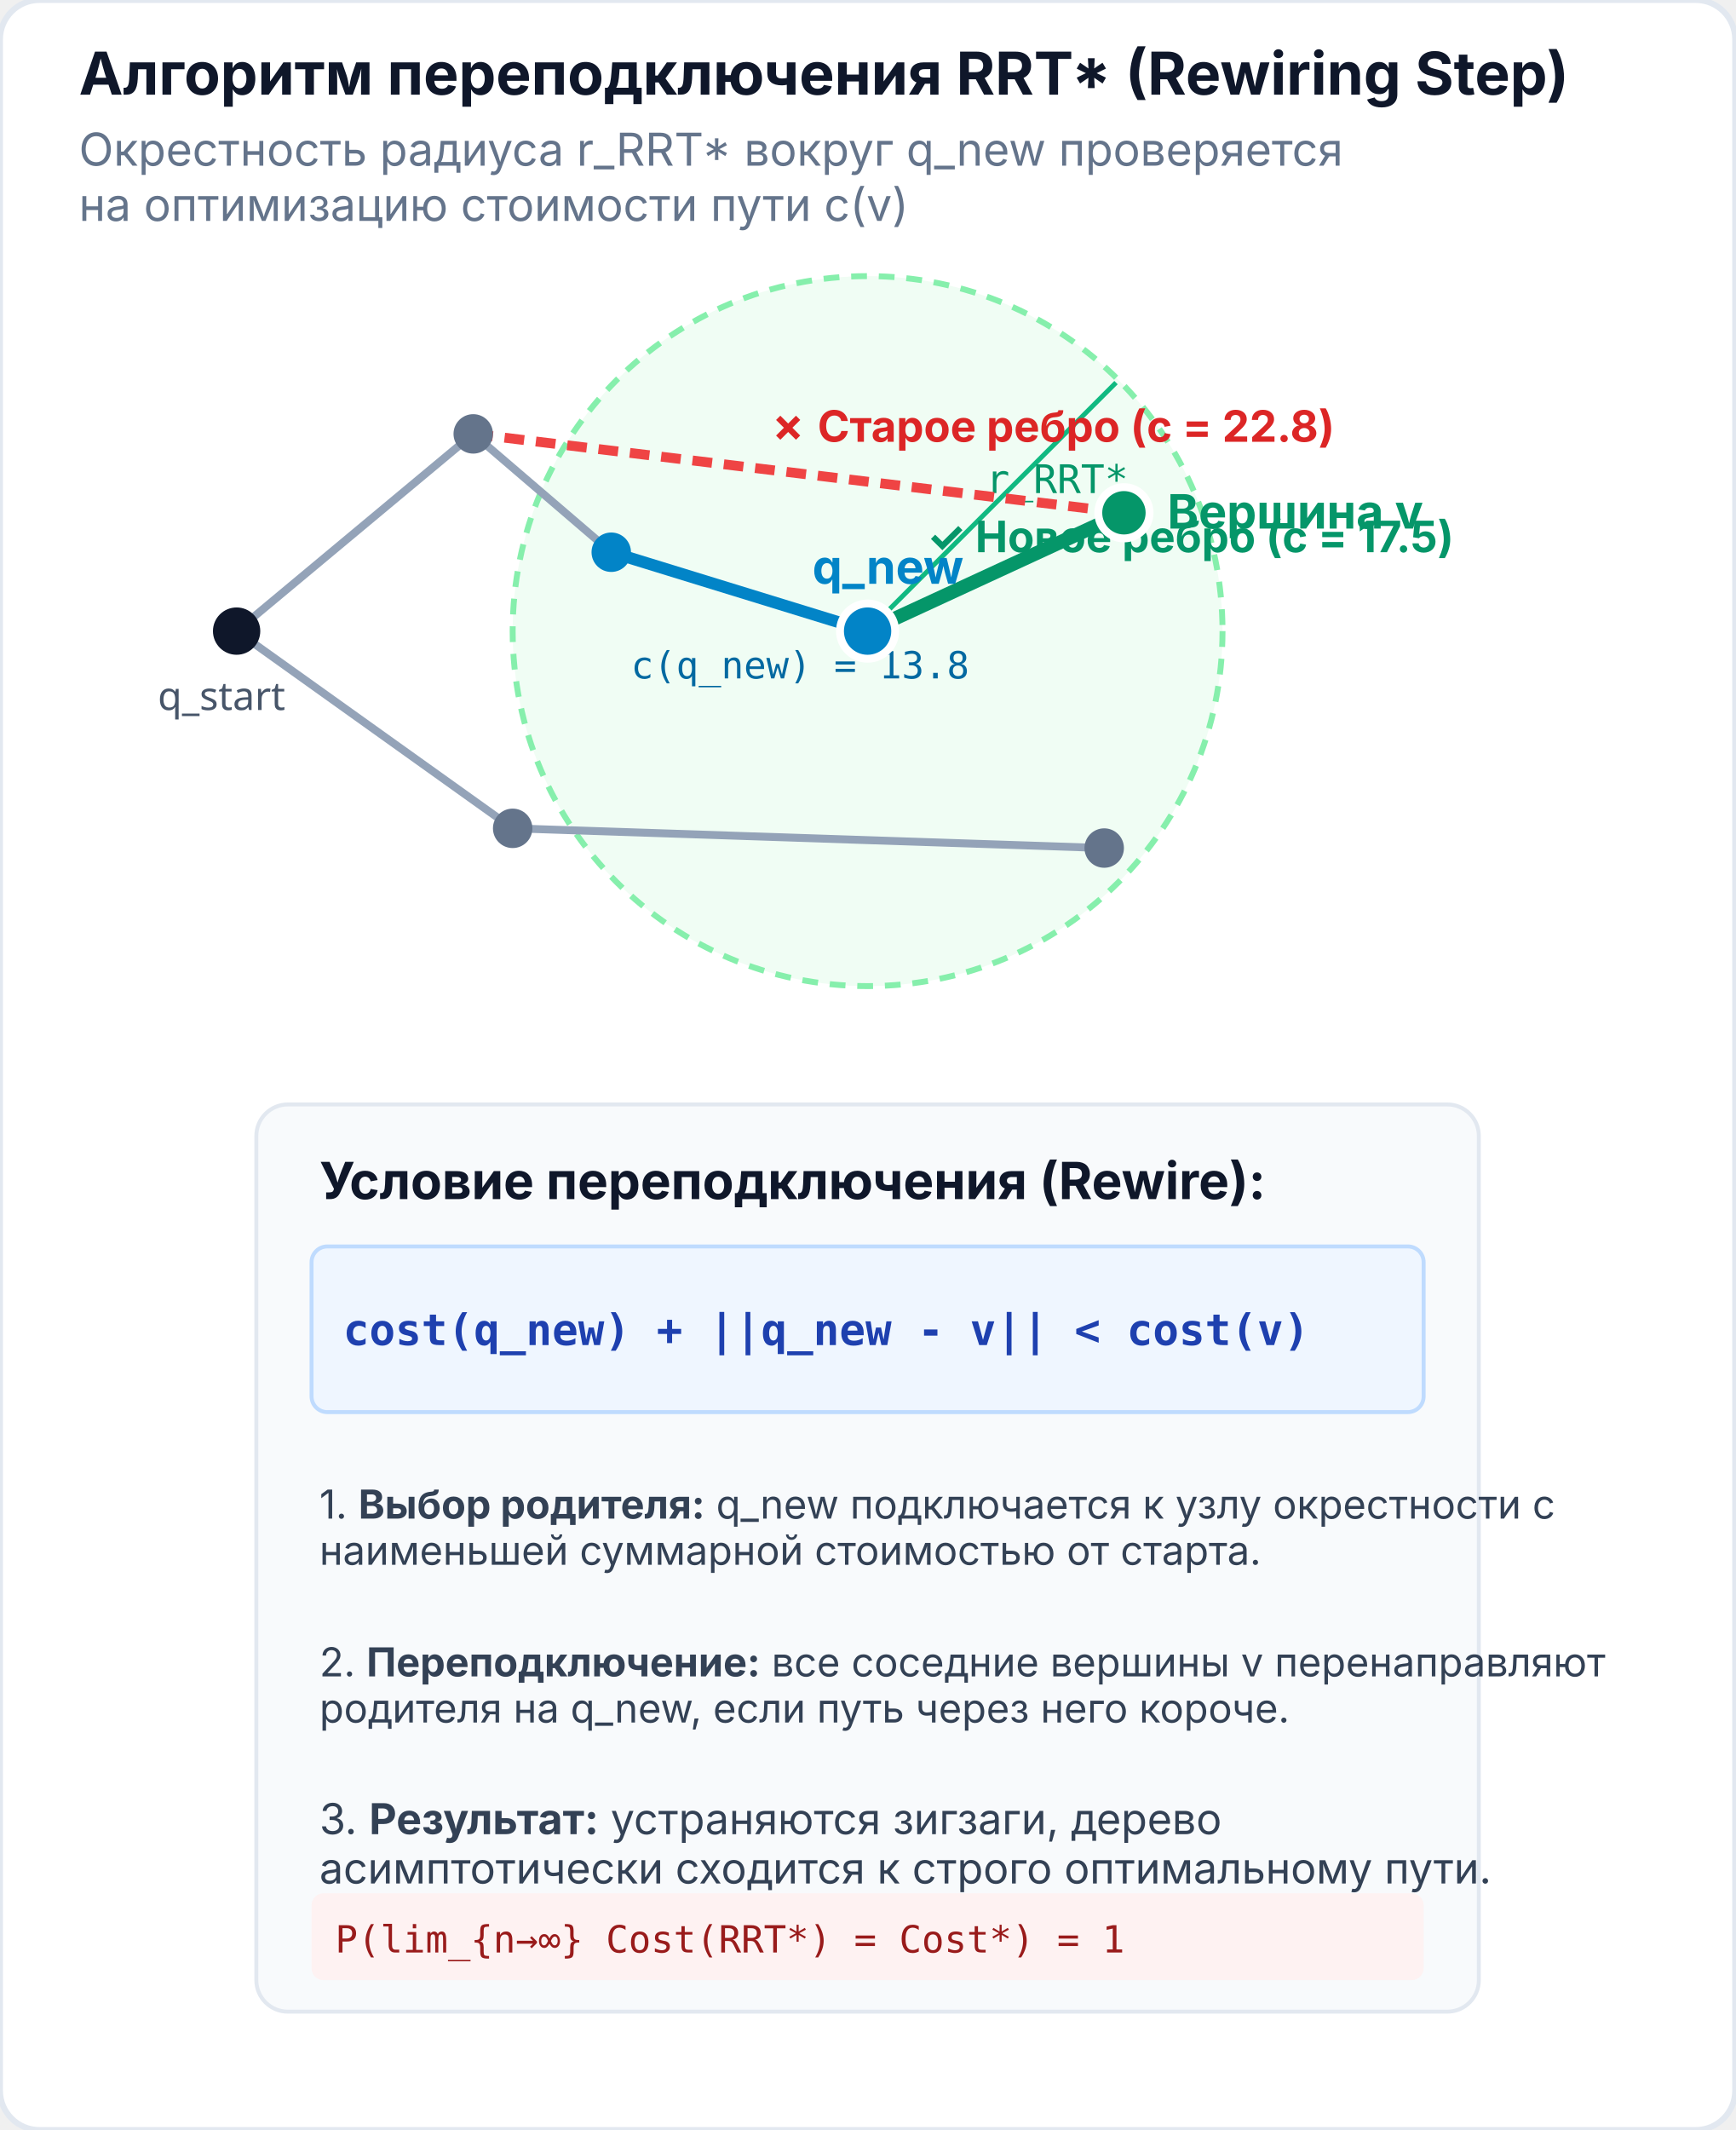
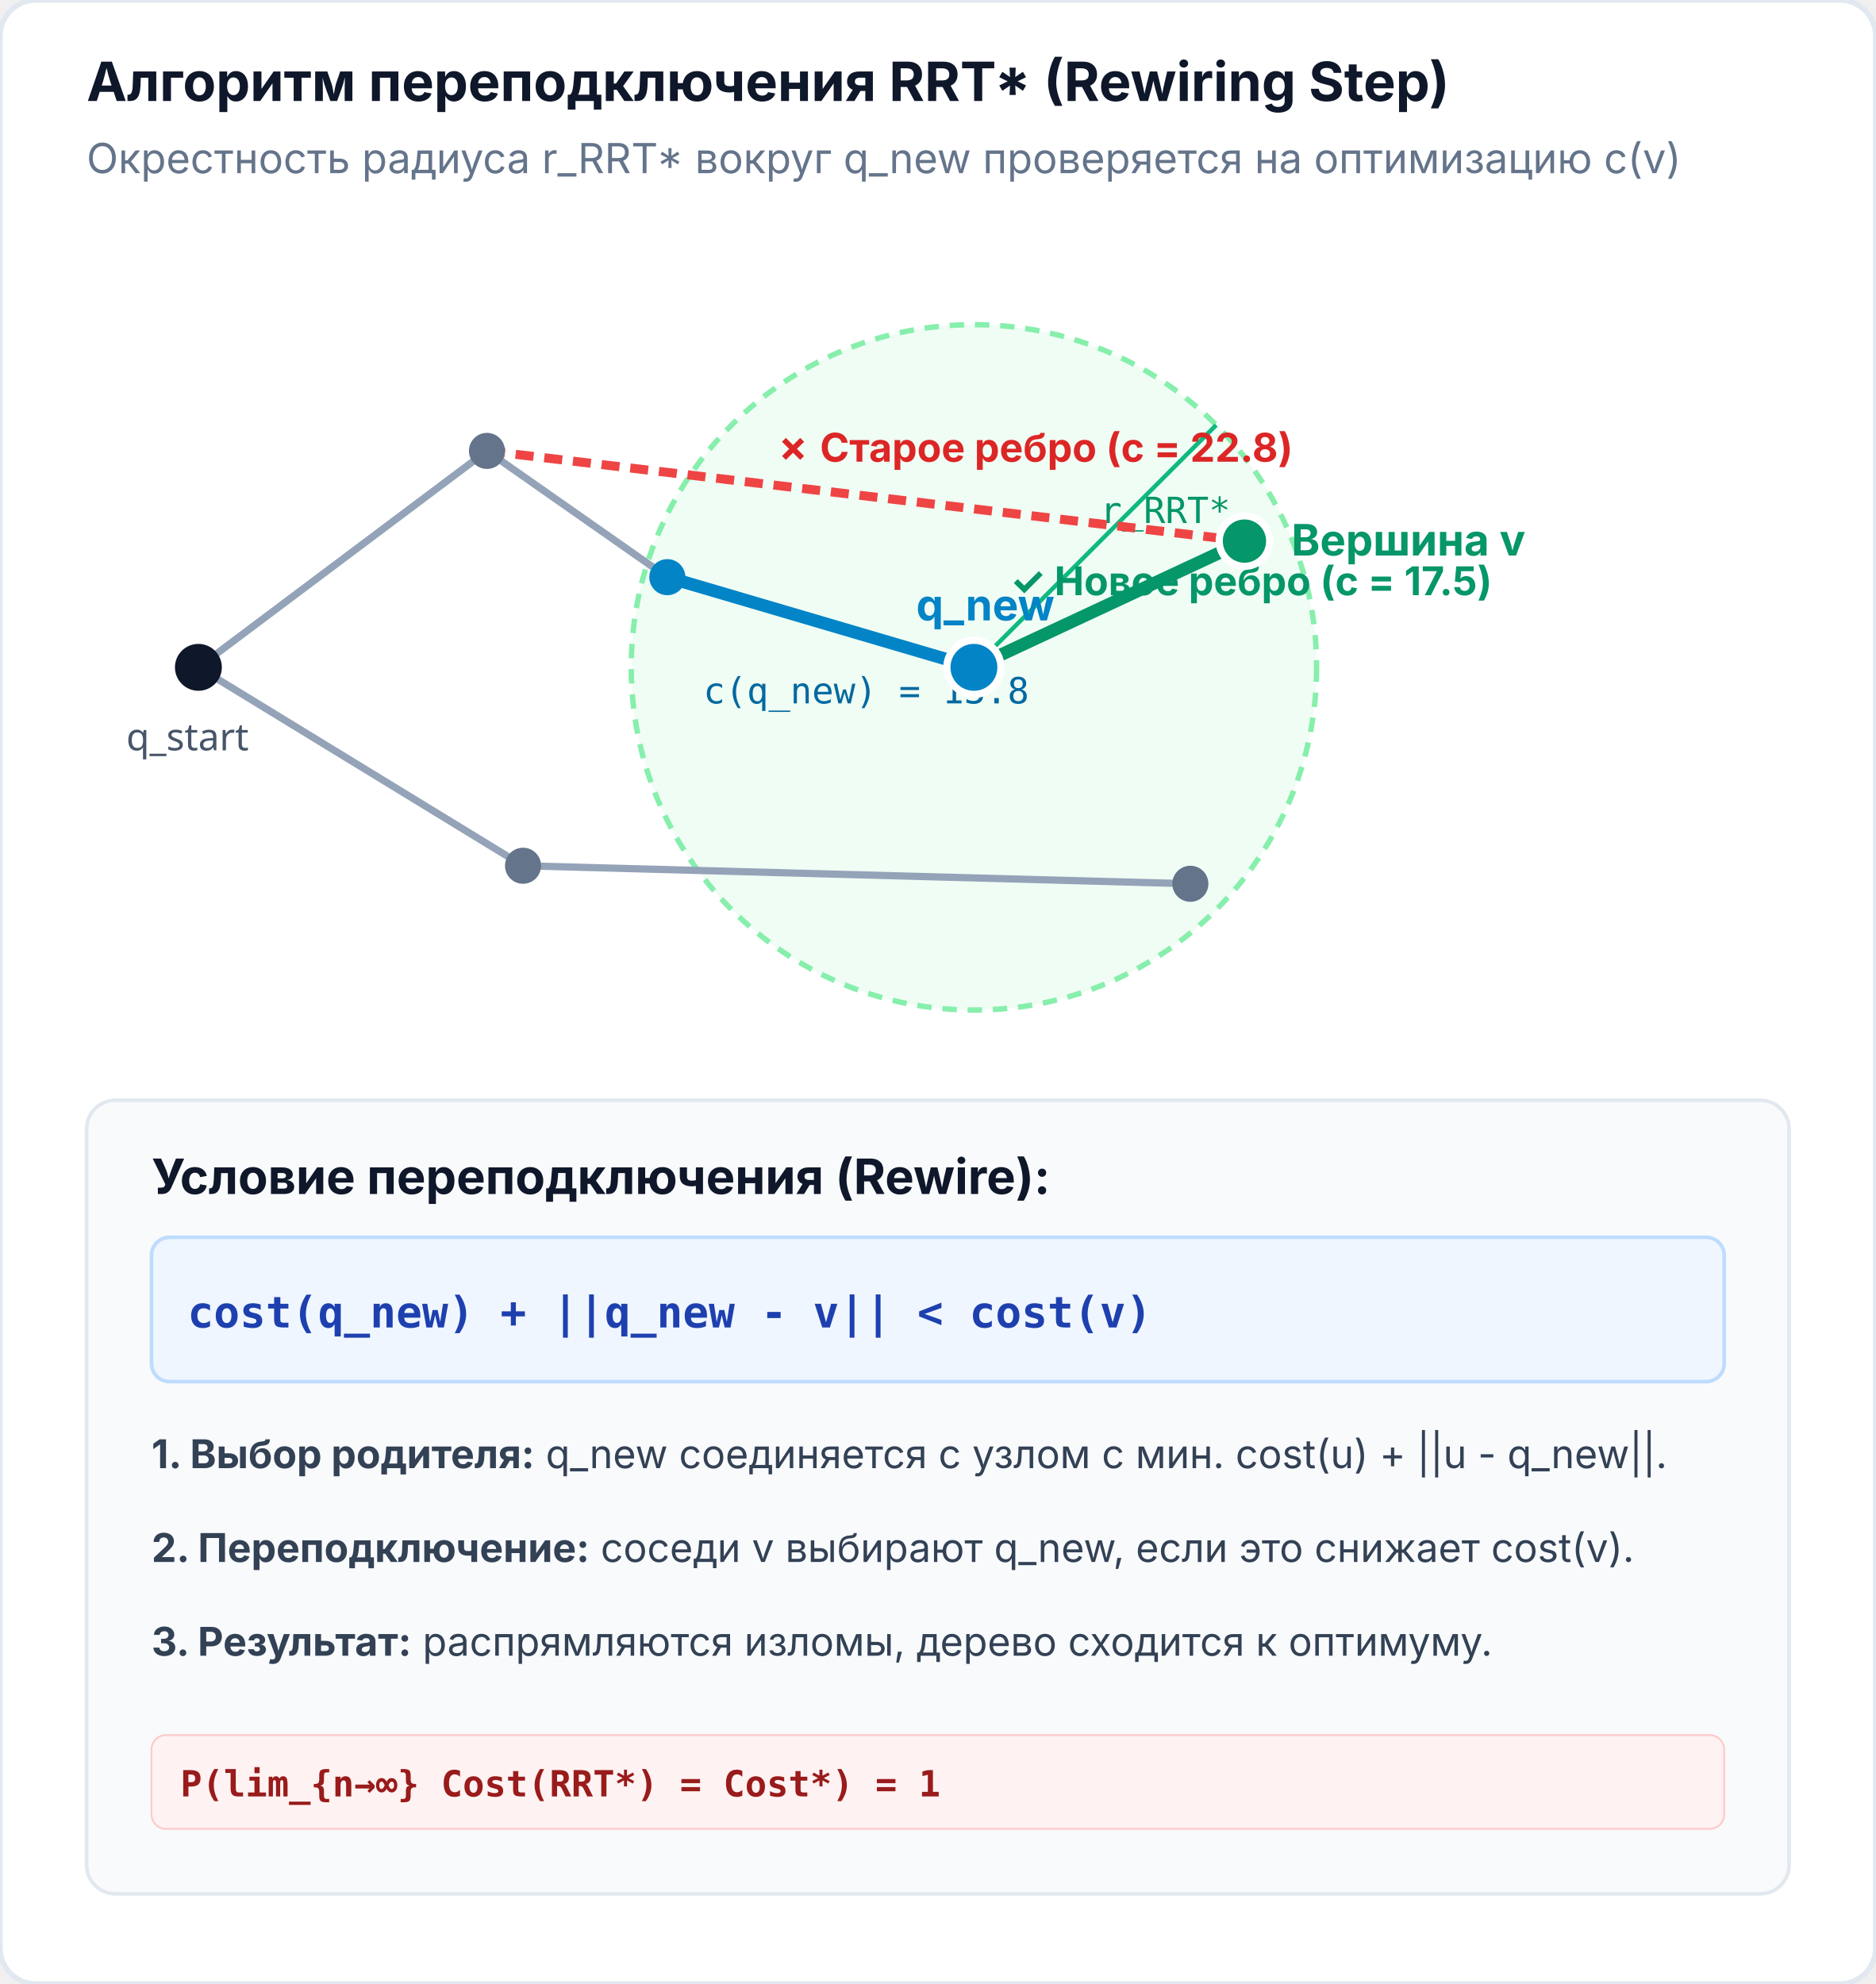
- <svg xmlns="http://www.w3.org/2000/svg" viewBox="0 0 440 540" width="100%" height="100%">
+ <svg xmlns="http://www.w3.org/2000/svg" viewBox="0 0 520 550" width="100%" height="100%">
  <rect width="100%" height="100%" rx="10" fill="#ffffff" stroke="#e2e8f0" stroke-width="1.5" />
-   <g transform="translate(20, 24)">
+   <g transform="translate(24, 28)">
    <text x="0" y="0" font-family="Inter, sans-serif" font-size="15" font-weight="700" fill="#0f172a">Алгоритм переподключения RRT* (Rewiring Step)</text>
-     <text x="0" y="18" font-family="Inter, sans-serif" font-size="11.5" fill="#64748b">Окрестность радиуса r_RRT* вокруг q_new проверяется</text>
-     <text x="0" y="32" font-family="Inter, sans-serif" font-size="11.5" fill="#64748b">на оптимизацию стоимости пути c(v)</text>
+     <text x="0" y="20" font-family="Inter, sans-serif" font-size="11.5" fill="#64748b">Окрестность радиуса r_RRT* вокруг q_new проверяется на оптимизацию c(v)</text>
  </g>
-   <circle cx="220" cy="160" r="90" fill="#f0fdf4" stroke="#86efac" stroke-width="1.5" stroke-dasharray="4,3" />
-   <line x1="220" y1="160" x2="283.0" y2="97.0" stroke="#10b981" stroke-width="1.2" />
-   <text x="250" y="125" font-family="JetBrains Mono, monospace" font-size="10" fill="#059669">r_RRT*</text>
+   <circle cx="270" cy="185" r="95" fill="#f0fdf4" stroke="#86efac" stroke-width="1.5" stroke-dasharray="4,3" />
+   <line x1="270" y1="185" x2="337.165" y2="117.835" stroke="#10b981" stroke-width="1.2" />
+   <text x="305" y="145" font-family="JetBrains Mono, monospace" font-size="10" fill="#059669">r_RRT*</text>
  <g stroke="#94a3b8" stroke-width="2">
-     <line x1="60" y1="160" x2="120" y2="110" />
-     <line x1="60" y1="160" x2="130" y2="210" />
-     <line x1="120" y1="110" x2="155" y2="140" />
-     <line x1="130" y1="210" x2="280" y2="215" />
+     <line x1="55" y1="185" x2="135" y2="125" />
+     <line x1="55" y1="185" x2="145" y2="240" />
+     <line x1="135" y1="125" x2="185" y2="160" />
+     <line x1="145" y1="240" x2="330" y2="245" />
  </g>
-   <line x1="120" y1="110" x2="285" y2="130" stroke="#ef4444" stroke-width="2.5" stroke-dasharray="5,3" />
-   <text x="195" y="112" font-family="Inter, sans-serif" font-size="11" font-weight="700" fill="#dc2626">✗ Старое ребро (c = 22.8)</text>
-   <line x1="155" y1="140" x2="220" y2="160" stroke="#0284c7" stroke-width="3" />
-   <text x="160" y="172" font-family="JetBrains Mono, monospace" font-size="9.5" fill="#0369a1">c(q_new) = 13.8</text>
-   <line x1="220" y1="160" x2="285" y2="130" stroke="#059669" stroke-width="3.5" stroke-linecap="round" />
-   <text x="235" y="140" font-family="Inter, sans-serif" font-size="11" font-weight="700" fill="#059669">✓ Новое ребро (c = 17.5)</text>
-   <circle cx="60" cy="160" r="6" fill="#0f172a" />
-   <text x="40" y="180" font-family="JetBrains Mono" font-size="10" fill="#475569">q_start</text>
-   <circle cx="120" cy="110" r="5" fill="#64748b" />
-   <circle cx="130" cy="210" r="5" fill="#64748b" />
-   <circle cx="155" cy="140" r="5" fill="#0284c7" />
-   <circle cx="280" cy="215" r="5" fill="#64748b" />
-   <circle cx="285" cy="130" r="6.5" fill="#059669" stroke="#ffffff" stroke-width="2" />
-   <text x="296" y="134" font-family="Inter" font-size="12" font-weight="700" fill="#059669">Вершина v</text>
-   <circle cx="220" cy="160" r="7" fill="#0284c7" stroke="#ffffff" stroke-width="2" />
-   <text x="206" y="148" font-family="Inter" font-size="12" font-weight="700" fill="#0284c7">q_new</text>
-   <g transform="translate(65, 280)">
-     <rect width="310" height="230" rx="8" fill="#f8fafc" stroke="#e2e8f0" stroke-width="1" />
-     <text x="16" y="24" font-family="Inter, sans-serif" font-size="13" font-weight="700" fill="#0f172a">Условие переподключения (Rewire):</text>
-     <rect x="14" y="36" width="282" height="42" rx="4" fill="#eff6ff" stroke="#bfdbfe" stroke-width="1" />
-     <text x="22" y="61" font-family="JetBrains Mono, monospace" font-size="11" font-weight="700" fill="#1e40af">cost(q_new) + ||q_new - v|| &lt; cost(v)</text>
-     <text x="16" y="105" font-family="Inter, sans-serif" font-size="10.12" fill="#334155">
-       <tspan x="16.0" dy="0">1. <tspan font-weight="700">Выбор родителя:</tspan> q_new подключается к узлу окрестности с</tspan>
-       <tspan x="16.0" dy="11.7">наименьшей суммарной стоимостью от старта.</tspan>
-     </text>
-     <text x="16" y="145" font-family="Inter, sans-serif" font-size="10.12" fill="#334155">
-       <tspan x="16.0" dy="0">2. <tspan font-weight="700">Переподключение:</tspan> все соседние вершины v перенаправляют</tspan>
-       <tspan x="16.0" dy="11.7">родителя на q_new, если путь через него короче.</tspan>
-     </text>
-     <text x="16" y="185" font-family="Inter, sans-serif" font-size="10.81" fill="#334155">
-       <tspan x="16.0" dy="0">3. <tspan font-weight="700">Результат:</tspan> устраняются зигзаги, дерево</tspan>
-       <tspan x="16.0" dy="12.5">асимптотически сходится к строго оптимальному пути.</tspan>
-     </text>
-     <rect x="14" y="200" width="282" height="22" rx="3" fill="#fef2f2" />
-     <text x="20" y="215" font-family="JetBrains Mono, monospace" font-size="9.5" fill="#991b1b">P(lim_{n→∞} Cost(RRT*) = Cost*) = 1</text>
+   <line x1="135" y1="125" x2="345" y2="150" stroke="#ef4444" stroke-width="2.5" stroke-dasharray="5,3" />
+   <text x="215" y="128" font-family="Inter, sans-serif" font-size="11" font-weight="700" fill="#dc2626">✗ Старое ребро (c = 22.8)</text>
+   <line x1="185" y1="160" x2="270" y2="185" stroke="#0284c7" stroke-width="3.5" />
+   <text x="195" y="195" font-family="JetBrains Mono, monospace" font-size="10" fill="#0369a1">c(q_new) = 13.8</text>
+   <line x1="270" y1="185" x2="345" y2="150" stroke="#059669" stroke-width="3.5" stroke-linecap="round" />
+   <text x="280" y="165" font-family="Inter, sans-serif" font-size="11" font-weight="700" fill="#059669">✓ Новое ребро (c = 17.5)</text>
+   <circle cx="55" cy="185" r="6.5" fill="#0f172a" />
+   <text x="35" y="208" font-family="JetBrains Mono" font-size="10.5" fill="#475569">q_start</text>
+   <circle cx="135" cy="125" r="5" fill="#64748b" />
+   <circle cx="145" cy="240" r="5" fill="#64748b" />
+   <circle cx="185" cy="160" r="5" fill="#0284c7" />
+   <circle cx="330" cy="245" r="5" fill="#64748b" />
+   <circle cx="345" cy="150" r="7" fill="#059669" stroke="#ffffff" stroke-width="2" />
+   <text x="358" y="154" font-family="Inter" font-size="12" font-weight="700" fill="#059669">Вершина v</text>
+   <circle cx="270" cy="185" r="7.5" fill="#0284c7" stroke="#ffffff" stroke-width="2" />
+   <text x="254" y="172" font-family="Inter" font-size="12" font-weight="700" fill="#0284c7">q_new</text>
+   <g transform="translate(24, 305)">
+     <rect width="472" height="220" rx="8" fill="#f8fafc" stroke="#e2e8f0" stroke-width="1" />
+     <text x="18" y="26" font-family="Inter, sans-serif" font-size="13.5" font-weight="700" fill="#0f172a">Условие переподключения (Rewire):</text>
+     <rect x="18" y="38" width="436" height="40" rx="5" fill="#eff6ff" stroke="#bfdbfe" stroke-width="1" />
+     <text x="28" y="63" font-family="JetBrains Mono, monospace" font-size="12" font-weight="700" fill="#1e40af">cost(q_new) + ||q_new - v|| &lt; cost(v)</text>
+     <text x="18" y="102" font-family="Inter, sans-serif" font-size="11" fill="#334155">
+       <tspan font-weight="700">1. Выбор родителя:</tspan> q_new соединяется с узлом с мин. cost(u) + ||u - q_new||.</text>
+     <text x="18" y="128" font-family="Inter, sans-serif" font-size="11" fill="#334155">
+       <tspan font-weight="700">2. Переподключение:</tspan> соседи v выбирают q_new, если это снижает cost(v).</text>
+     <text x="18" y="154" font-family="Inter, sans-serif" font-size="11" fill="#334155">
+       <tspan font-weight="700">3. Результат:</tspan> распрямляются изломы, дерево сходится к оптимуму.</text>
+     <rect x="18" y="176" width="436" height="26" rx="4" fill="#fef2f2" stroke="#fecaca" stroke-width="0.5" />
+     <text x="26" y="193" font-family="JetBrains Mono, monospace" font-size="10" font-weight="700" fill="#991b1b">P(lim_{n→∞} Cost(RRT*) = Cost*) = 1</text>
  </g>
</svg>
